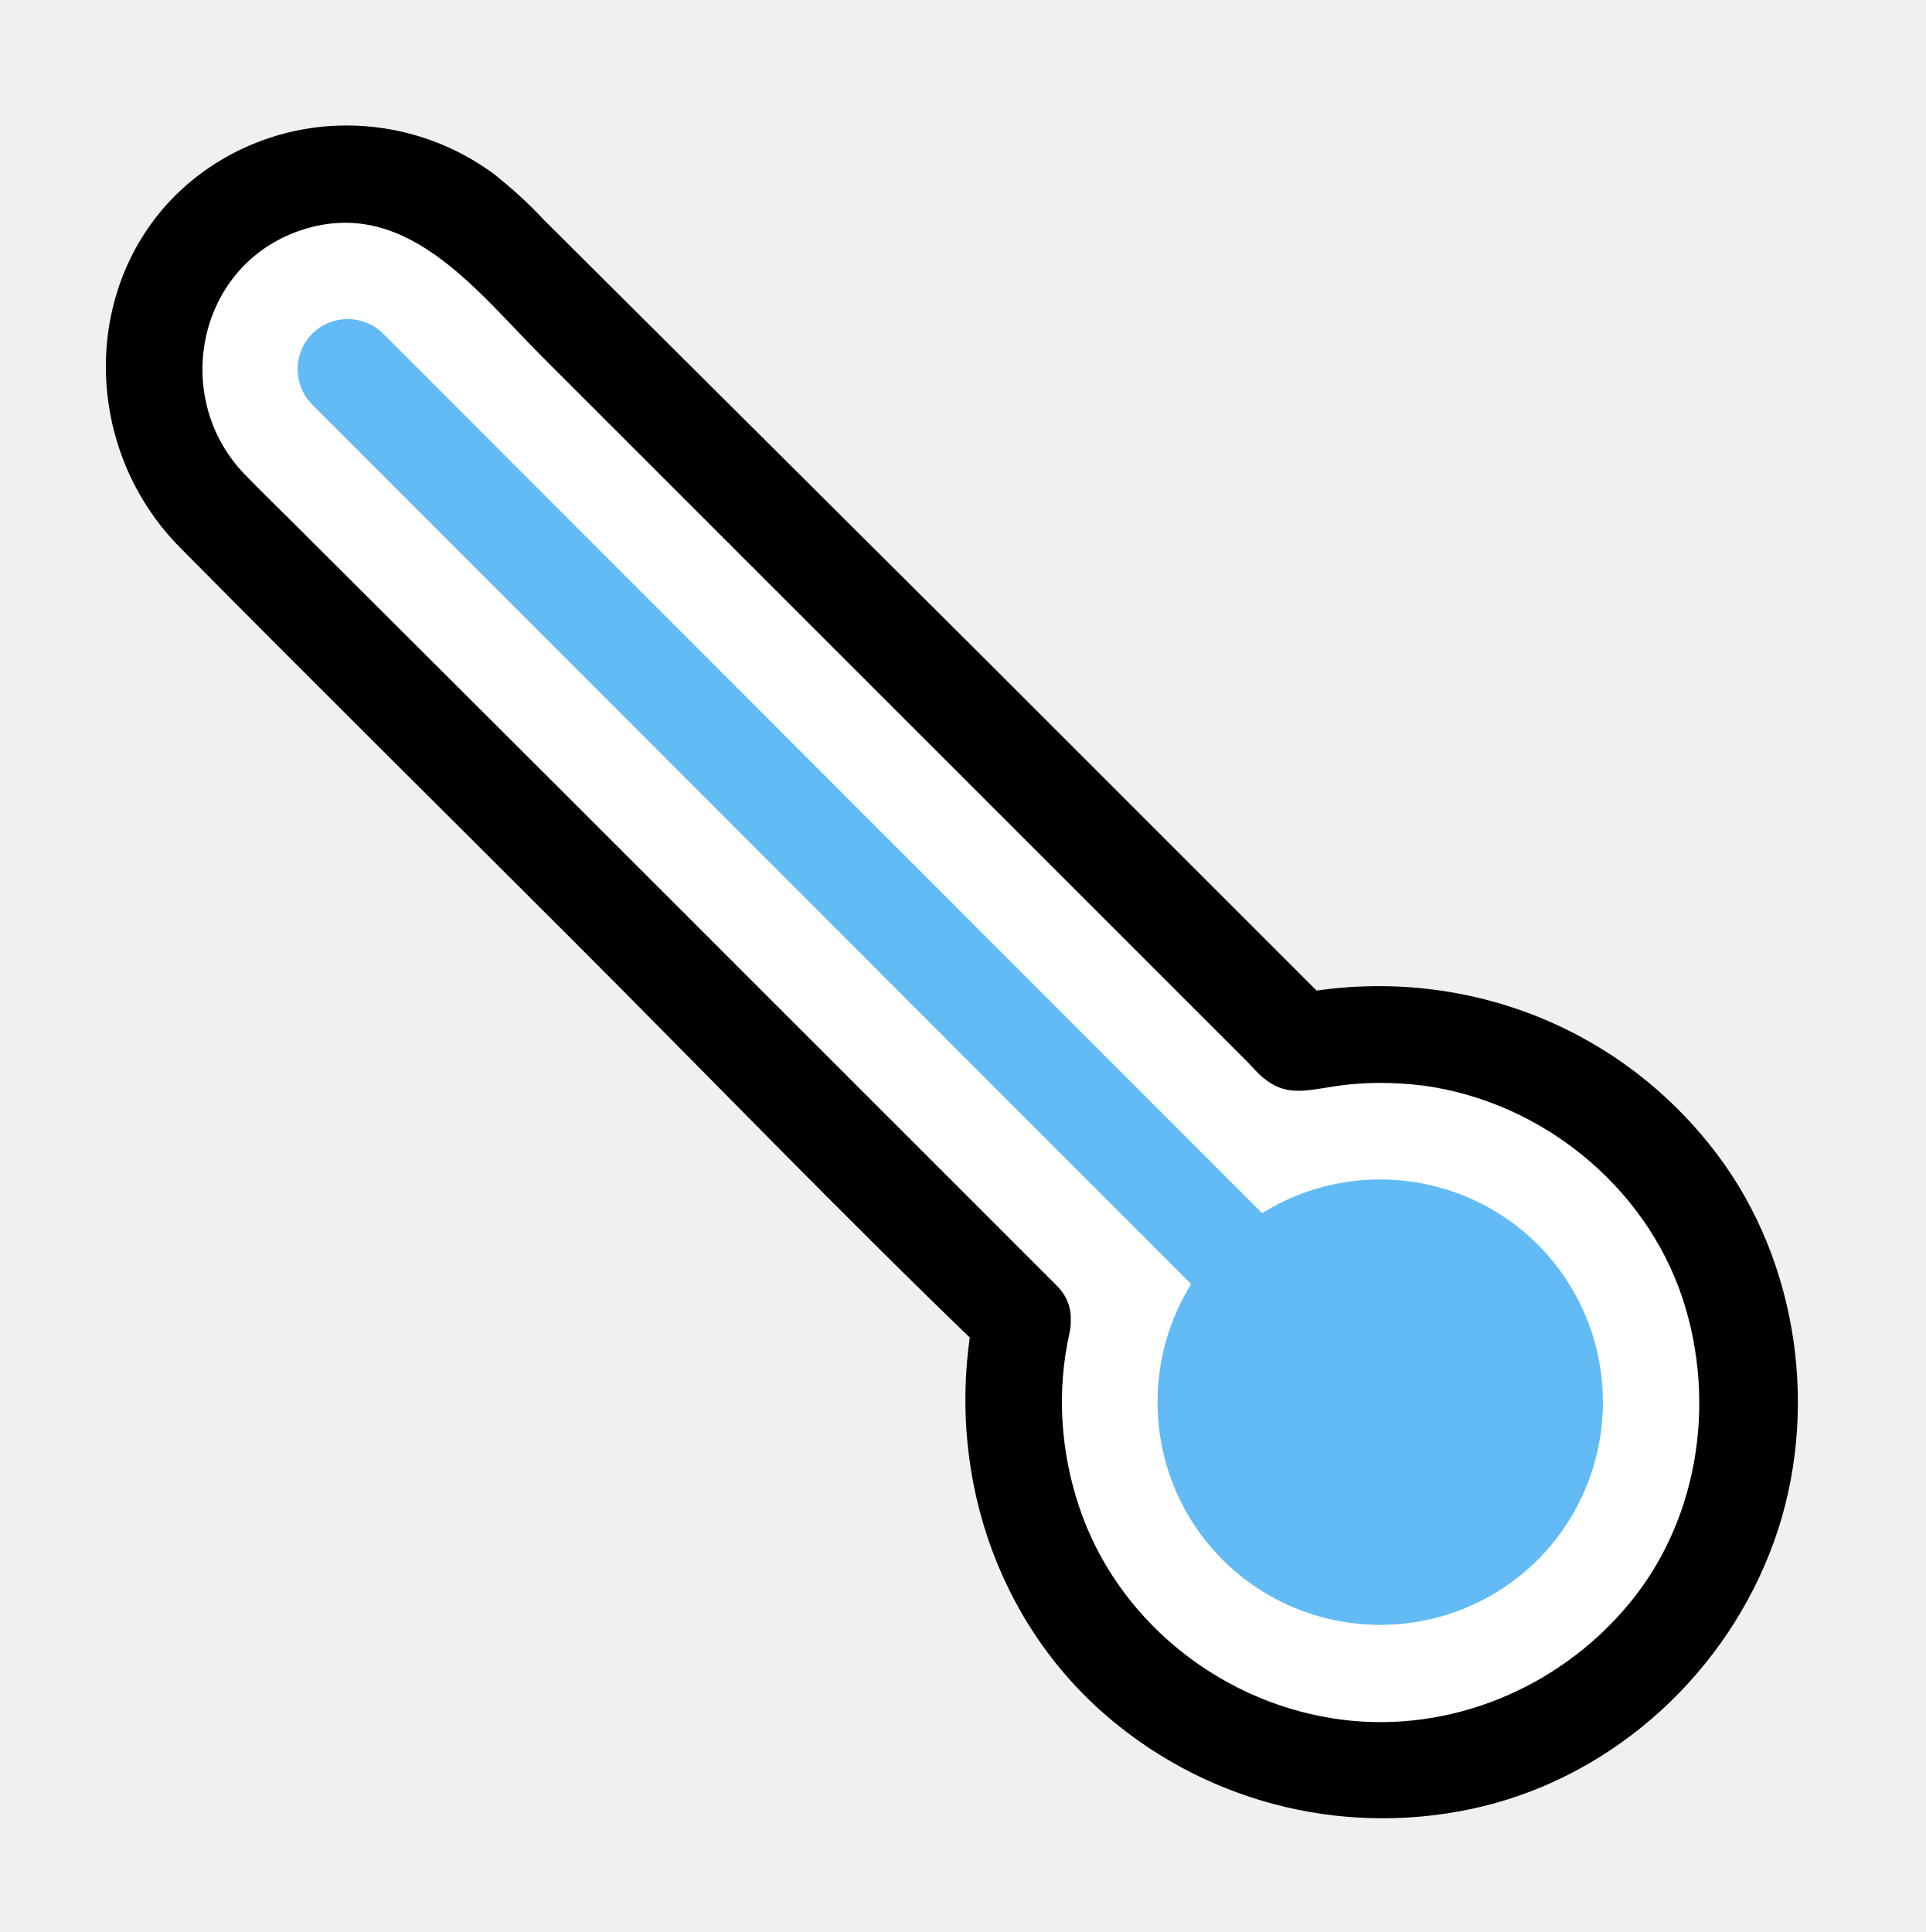
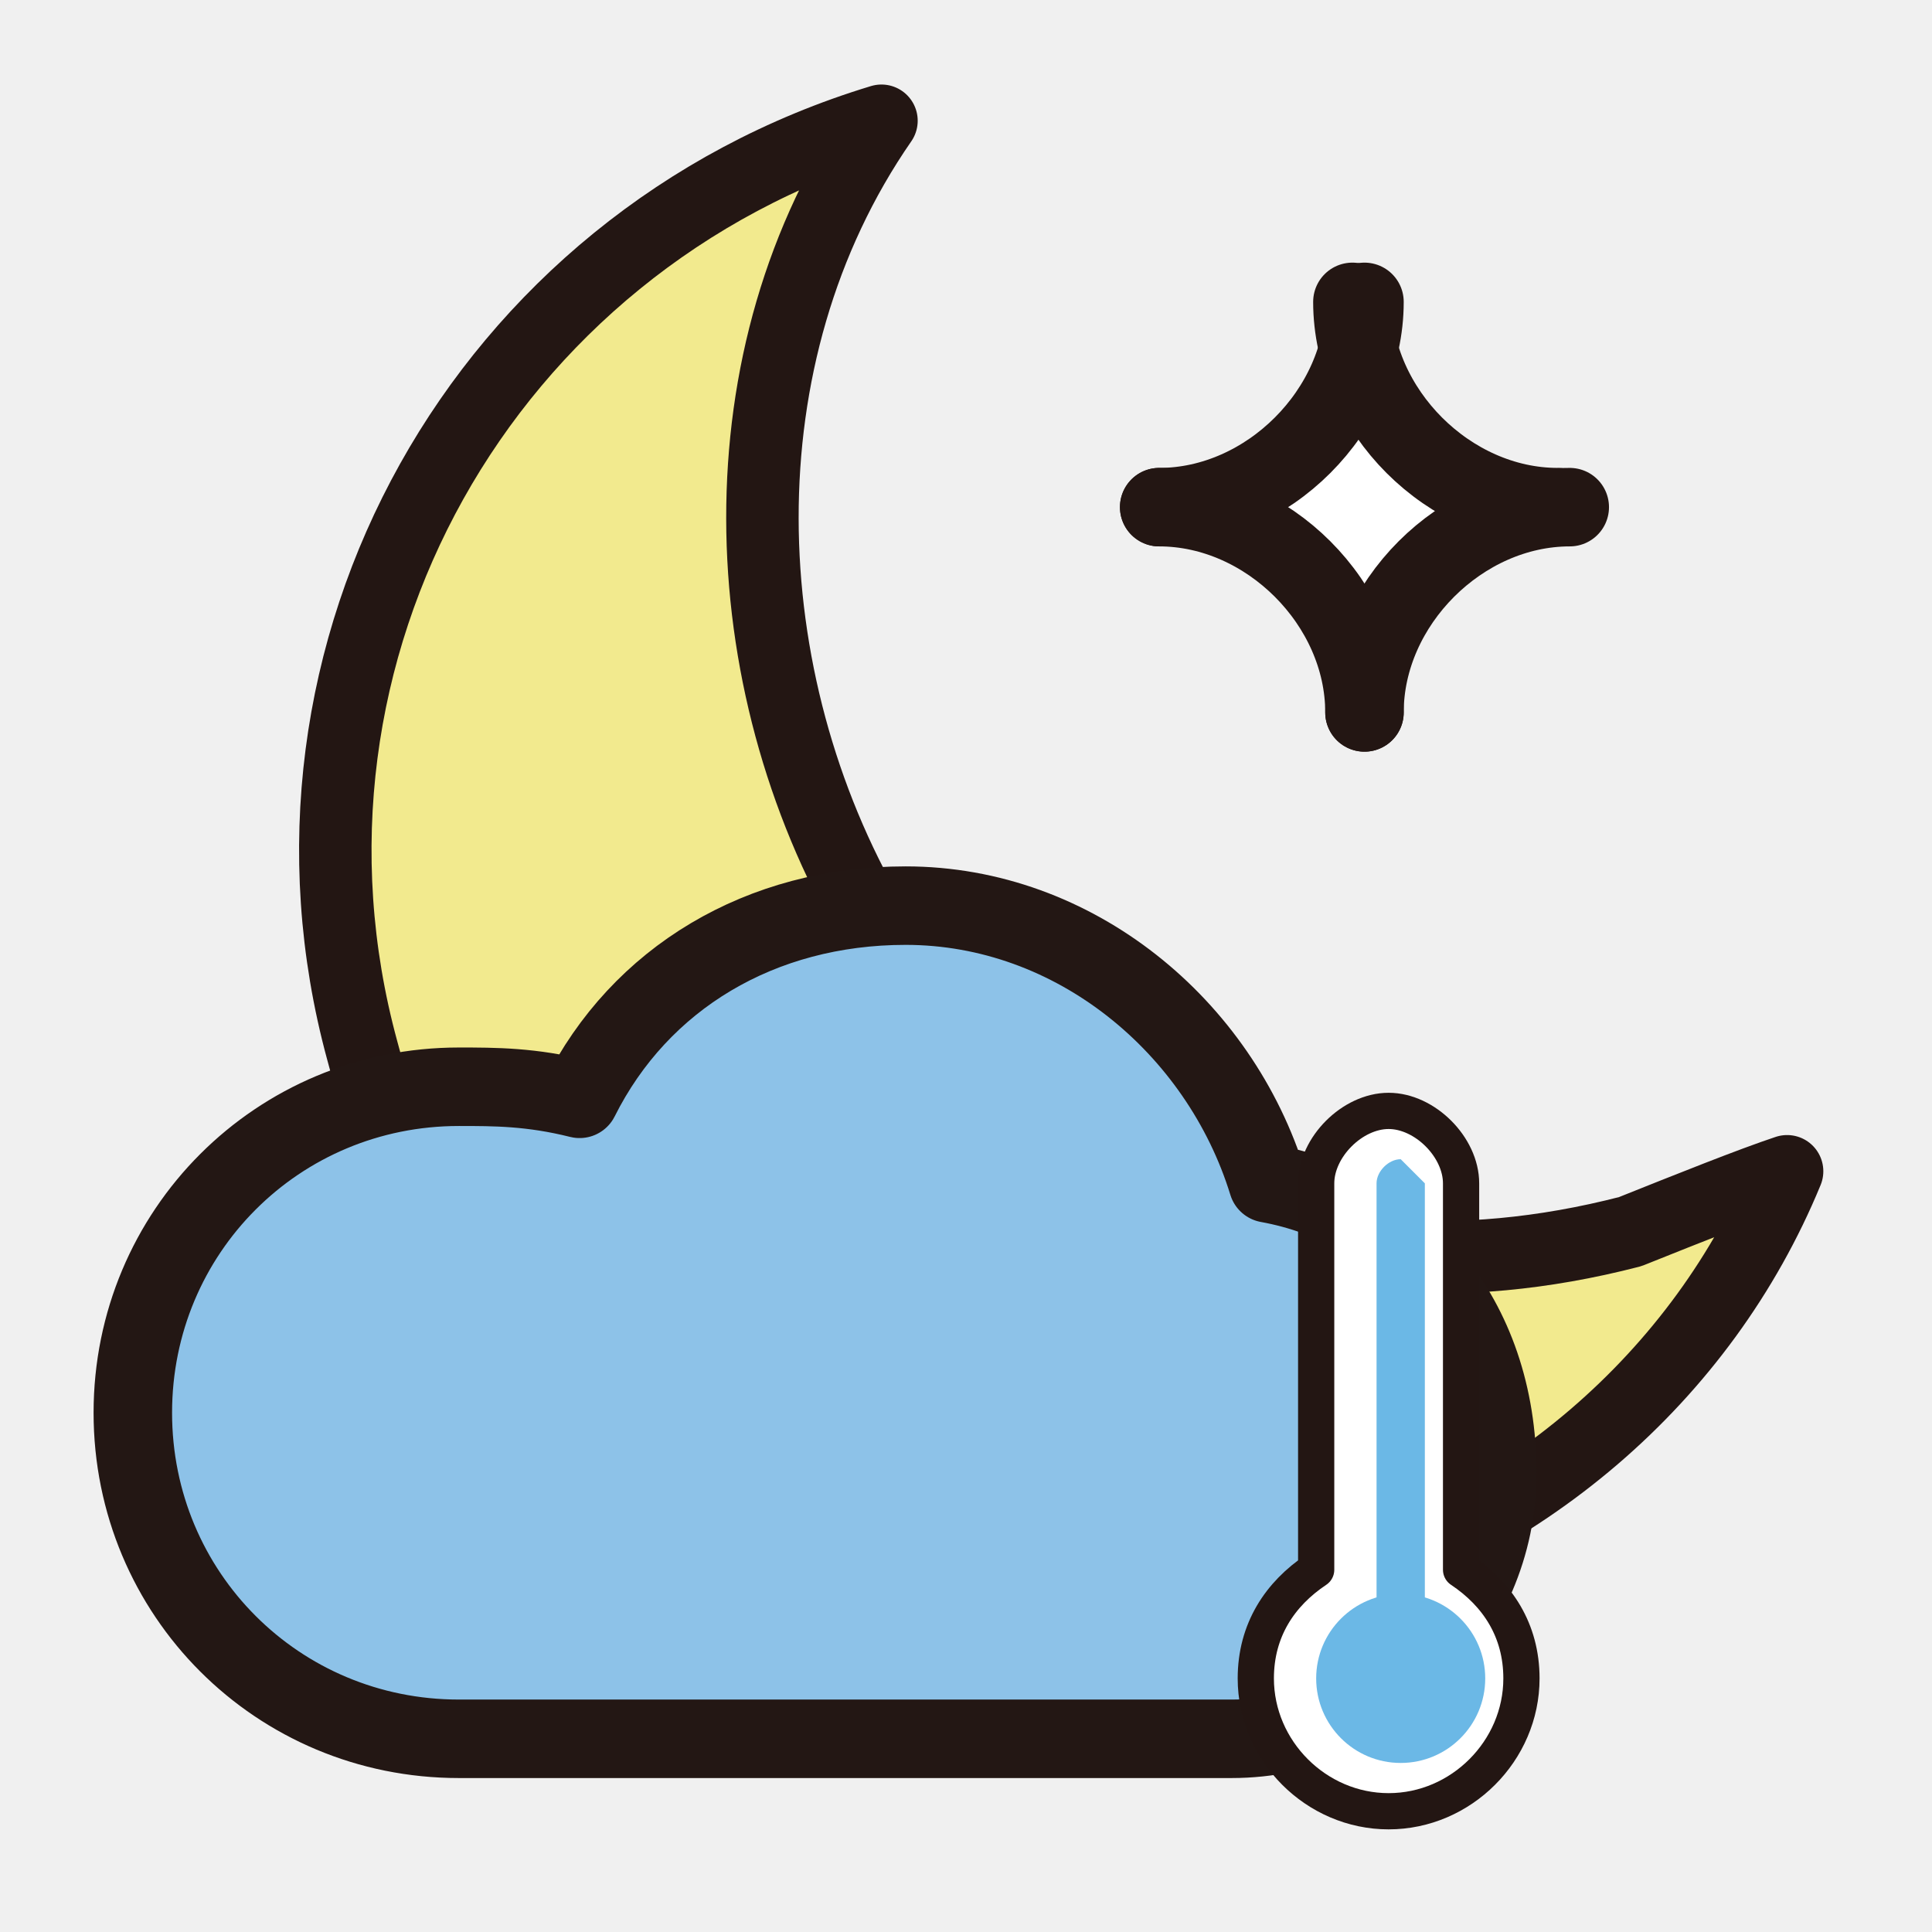
- <svg xmlns="http://www.w3.org/2000/svg" version="1.1" id="Layer_1" x="0px" y="0px" viewBox="0 0 296 297" style="enable-background:new 0 0 296 297;" xml:space="preserve">
-   <style type="text/css">
- 	.st0{fill:#FFFFFF;}
- 	.st1{fill:#62BBF4;}
- </style>
-   <path class="st0" d="M157,202.9L32.2,78c-11.7-11.7-11.7-30.8,0-42.5c0,0,0,0,0,0l0,0c11.7-11.7,30.8-11.7,42.5,0c0,0,0,0,0,0  l124.9,124.9c30.5-7,60.8,12,67.8,42.5s-12,60.8-42.5,67.8s-60.8-12-67.8-42.5C155.1,219.9,155.1,211.2,157,202.9L157,202.9z" />
-   <path d="M162.4,197.6l-75.4-75.4L44.8,80.1c-2.4-2.4-4.9-4.8-7.3-7.3c-11-11.5-7.4-31.3,7.9-37.1c16.6-6.2,27.6,8.8,37.9,19.1  l46.8,46.8l48.1,48.1l13.6,13.6c0.8,0.8,1.5,1.7,2.4,2.4c3.3,2.8,6.4,2,10.3,1.4c4.7-0.8,9.6-0.8,14.4-0.2  c18,2.5,33.9,15.3,39.7,32.6c5.4,16.3,2.4,35.1-9.1,48.1c-11.1,12.7-28.2,19.3-45,16.5c-17.6-2.9-32.9-15.4-38.6-32.4  c-2.9-8.6-3.5-17.9-1.5-26.8c2-9.4-12.4-13.4-14.5-4c-4.8,22.5,1.9,46.4,19.2,62c15.5,13.9,36.6,19.5,57,15.2  c20.8-4.4,38.1-19.6,45.9-39.3c7.7-19.4,5.1-42.8-7-59.9c-15.3-21.5-41.5-31.3-67.2-25.8l7.3,1.9l-53.3-53.3L83.5,33.7  c-2.3-2.5-4.9-4.8-7.5-6.9c-11.9-8.8-27.8-10-40.8-2.9c-22.4,12.3-24.9,42.6-7.6,60.2c20.1,20.3,40.4,40.4,60.6,60.6  c20.8,20.8,41.2,42,62.3,62.3c0.4,0.4,0.8,0.8,1.1,1.1C158.6,215,169.2,204.4,162.4,197.6z" />
-   <path class="st1" d="M183.1,197.4L48,62.2c-3-3-3-7.9,0-10.9l0,0c3-3,7.9-3,10.9,0l135.1,135.2c16.1-10,37.2-5.1,47.2,10.9  c10,16.1,5.1,37.2-10.9,47.2c-16.1,10-37.2,5.1-47.2-10.9C176.2,222.6,176.2,208.5,183.1,197.4L183.1,197.4z" />
+ <svg xmlns="http://www.w3.org/2000/svg" version="1.1" id="Layer_1" x="0px" y="0px" viewBox="0 0 16 16" enable-background="new 0 0 16 16" xml:space="preserve">
+   <g>
+     <g>
+       <g id="XMLID_6_">
+         <g>
+           <path fill="#FFFFFF" d="M11.3,5.9c0-0.9-0.8-1.7-1.7-1.7c0.9,0,1.7-0.8,1.7-1.7c0,0.9,0.8,1.7,1.7,1.7C12,4.2,11.3,5,11.3,5.9z" />
+         </g>
+         <g>
+           <path fill="none" stroke="#231613" stroke-width="0.65" stroke-linecap="round" stroke-miterlimit="10" d="M9.6,4.2      c0.9,0,1.7,0.8,1.7,1.7" />
+           <path fill="none" stroke="#231613" stroke-width="0.65" stroke-linecap="round" stroke-miterlimit="10" d="M11.3,5.9      c0-0.9,0.8-1.7,1.7-1.7" />
+           <path fill="none" stroke="#231613" stroke-width="0.65" stroke-linecap="round" stroke-miterlimit="10" d="M12.9,4.2      c-0.9,0-1.7-0.8-1.7-1.7" />
+           <path fill="none" stroke="#231613" stroke-width="0.65" stroke-linecap="round" stroke-miterlimit="10" d="M11.3,2.5      c0,0.9-0.8,1.7-1.7,1.7" />
+         </g>
+       </g>
+     </g>
+     <path fill="#F2EA8E" stroke="#231613" stroke-width="0.6" stroke-linejoin="round" stroke-miterlimit="10" d="M13.5,10.2   C7.7,11.7,4.6,4.9,7.3,1C4,2,2.1,5.4,3,8.7c0.9,3.4,4.4,5.4,7.7,4.5c1.9-0.5,3.4-1.8,4.1-3.5C14.5,9.8,14,10,13.5,10.2z" />
+   </g>
+   <g id="XMLID_12_">
+     <g>
+       <path fill="#8DC2E8" d="M10.5,9.8c1.1,0.1,2,1.1,2,2.2c0,1.2-1,2.2-2.2,2.2H3.8c-1.5,0-2.7-1.2-2.7-2.7S2.3,9,3.8,9    C4.1,9,4.4,9,4.7,9.1c0.5-0.9,1.6-1.6,2.7-1.6C8.9,7.6,10.1,8.5,10.5,9.8z" />
+     </g>
+     <g>
+       <path fill="none" stroke="#231714" stroke-width="0.65" stroke-linejoin="round" stroke-miterlimit="10" d="M10.5,9.8    c-0.4-1.3-1.6-2.3-3-2.3c-1.2,0-2.2,0.6-2.7,1.6C4.4,9,4.1,9,3.8,9c-1.5,0-2.7,1.2-2.7,2.7s1.2,2.7,2.7,2.7h6.4    c1.2,0,2.2-1,2.2-2.2C12.4,10.9,11.6,10,10.5,9.8z" />
+     </g>
+   </g>
+   <g>
+     <path fill="#FFFFFF" stroke="#231613" stroke-width="0.3" stroke-linecap="square" stroke-linejoin="round" stroke-miterlimit="1" d="   M12.1,13V9.8c0-0.3-0.3-0.6-0.6-0.6c-0.3,0-0.6,0.3-0.6,0.6V13c-0.3,0.2-0.5,0.5-0.5,0.9c0,0.6,0.5,1.1,1.1,1.1   c0.6,0,1.1-0.5,1.1-1.1C12.6,13.5,12.4,13.2,12.1,13z" />
+     <circle fill="#6BB8E6" cx="11.6" cy="13.9" r="0.7" />
+     <path fill="#6BB8E6" d="M11.6,9.6L11.6,9.6c-0.1,0-0.2,0.1-0.2,0.2v3.7c0,0.1,0.1,0.2,0.2,0.2l0,0c0.1,0,0.2-0.1,0.2-0.2V9.8   C11.7,9.7,11.6,9.6,11.6,9.6z" />
+   </g>
</svg>
